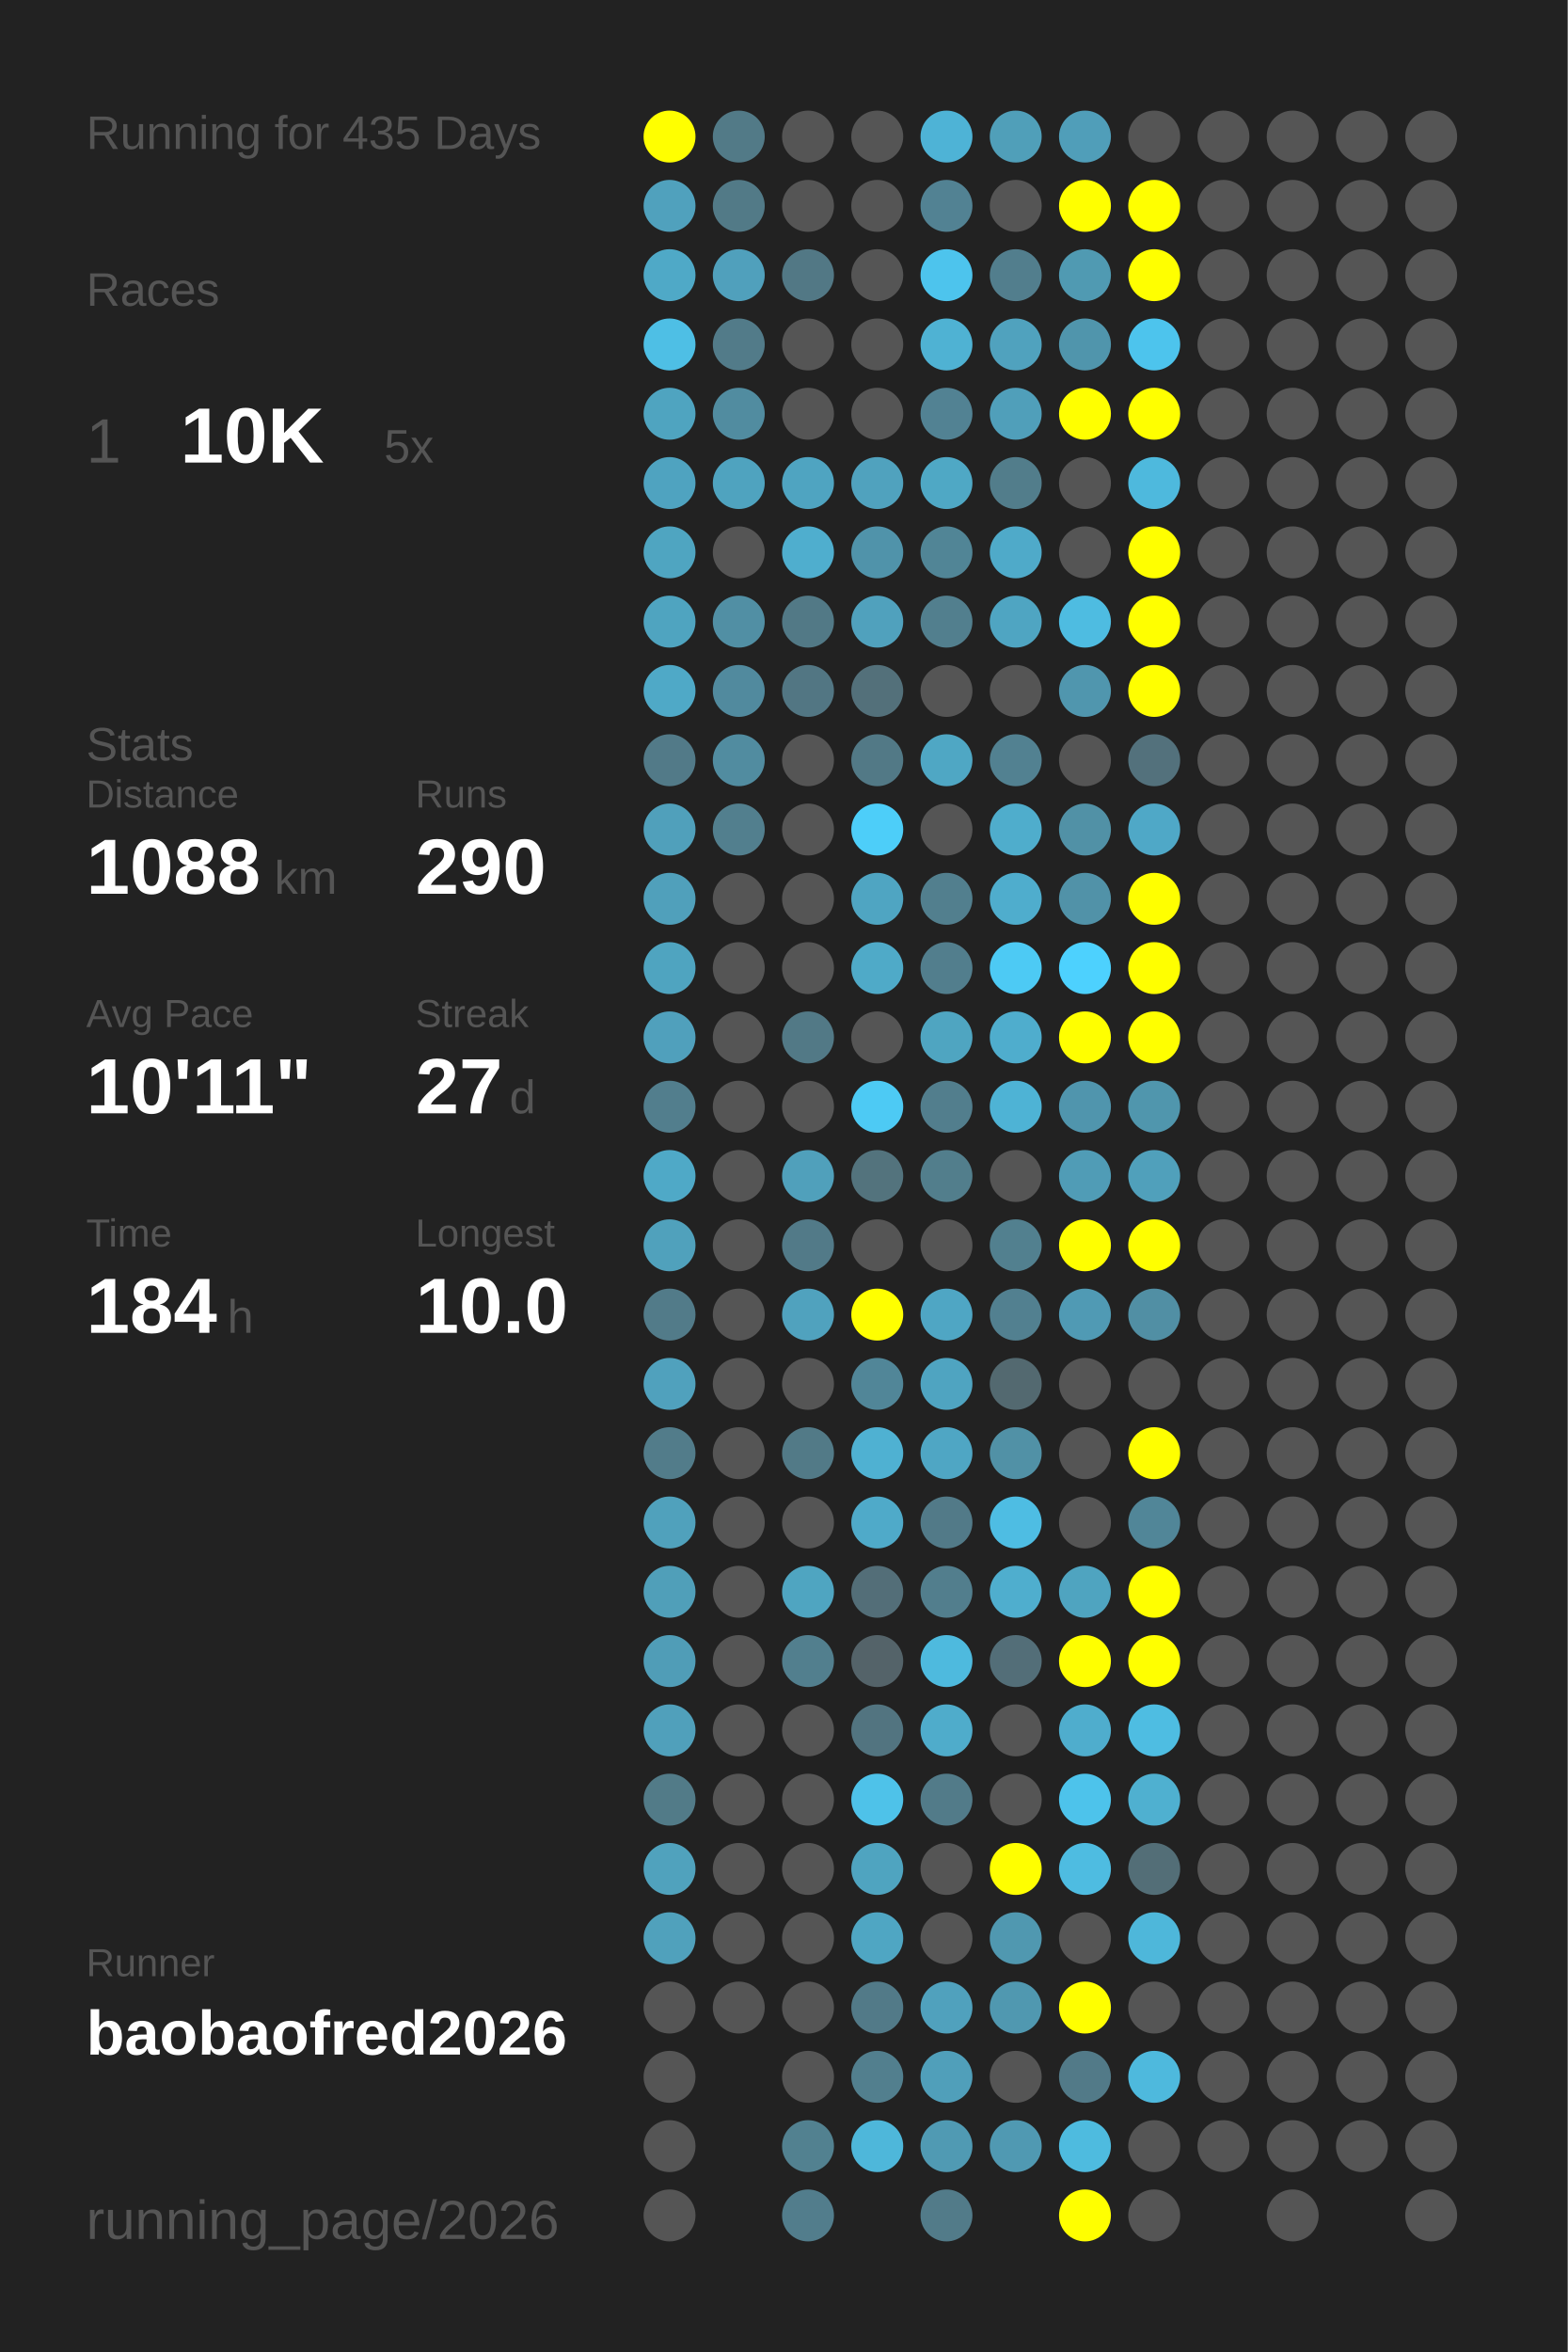
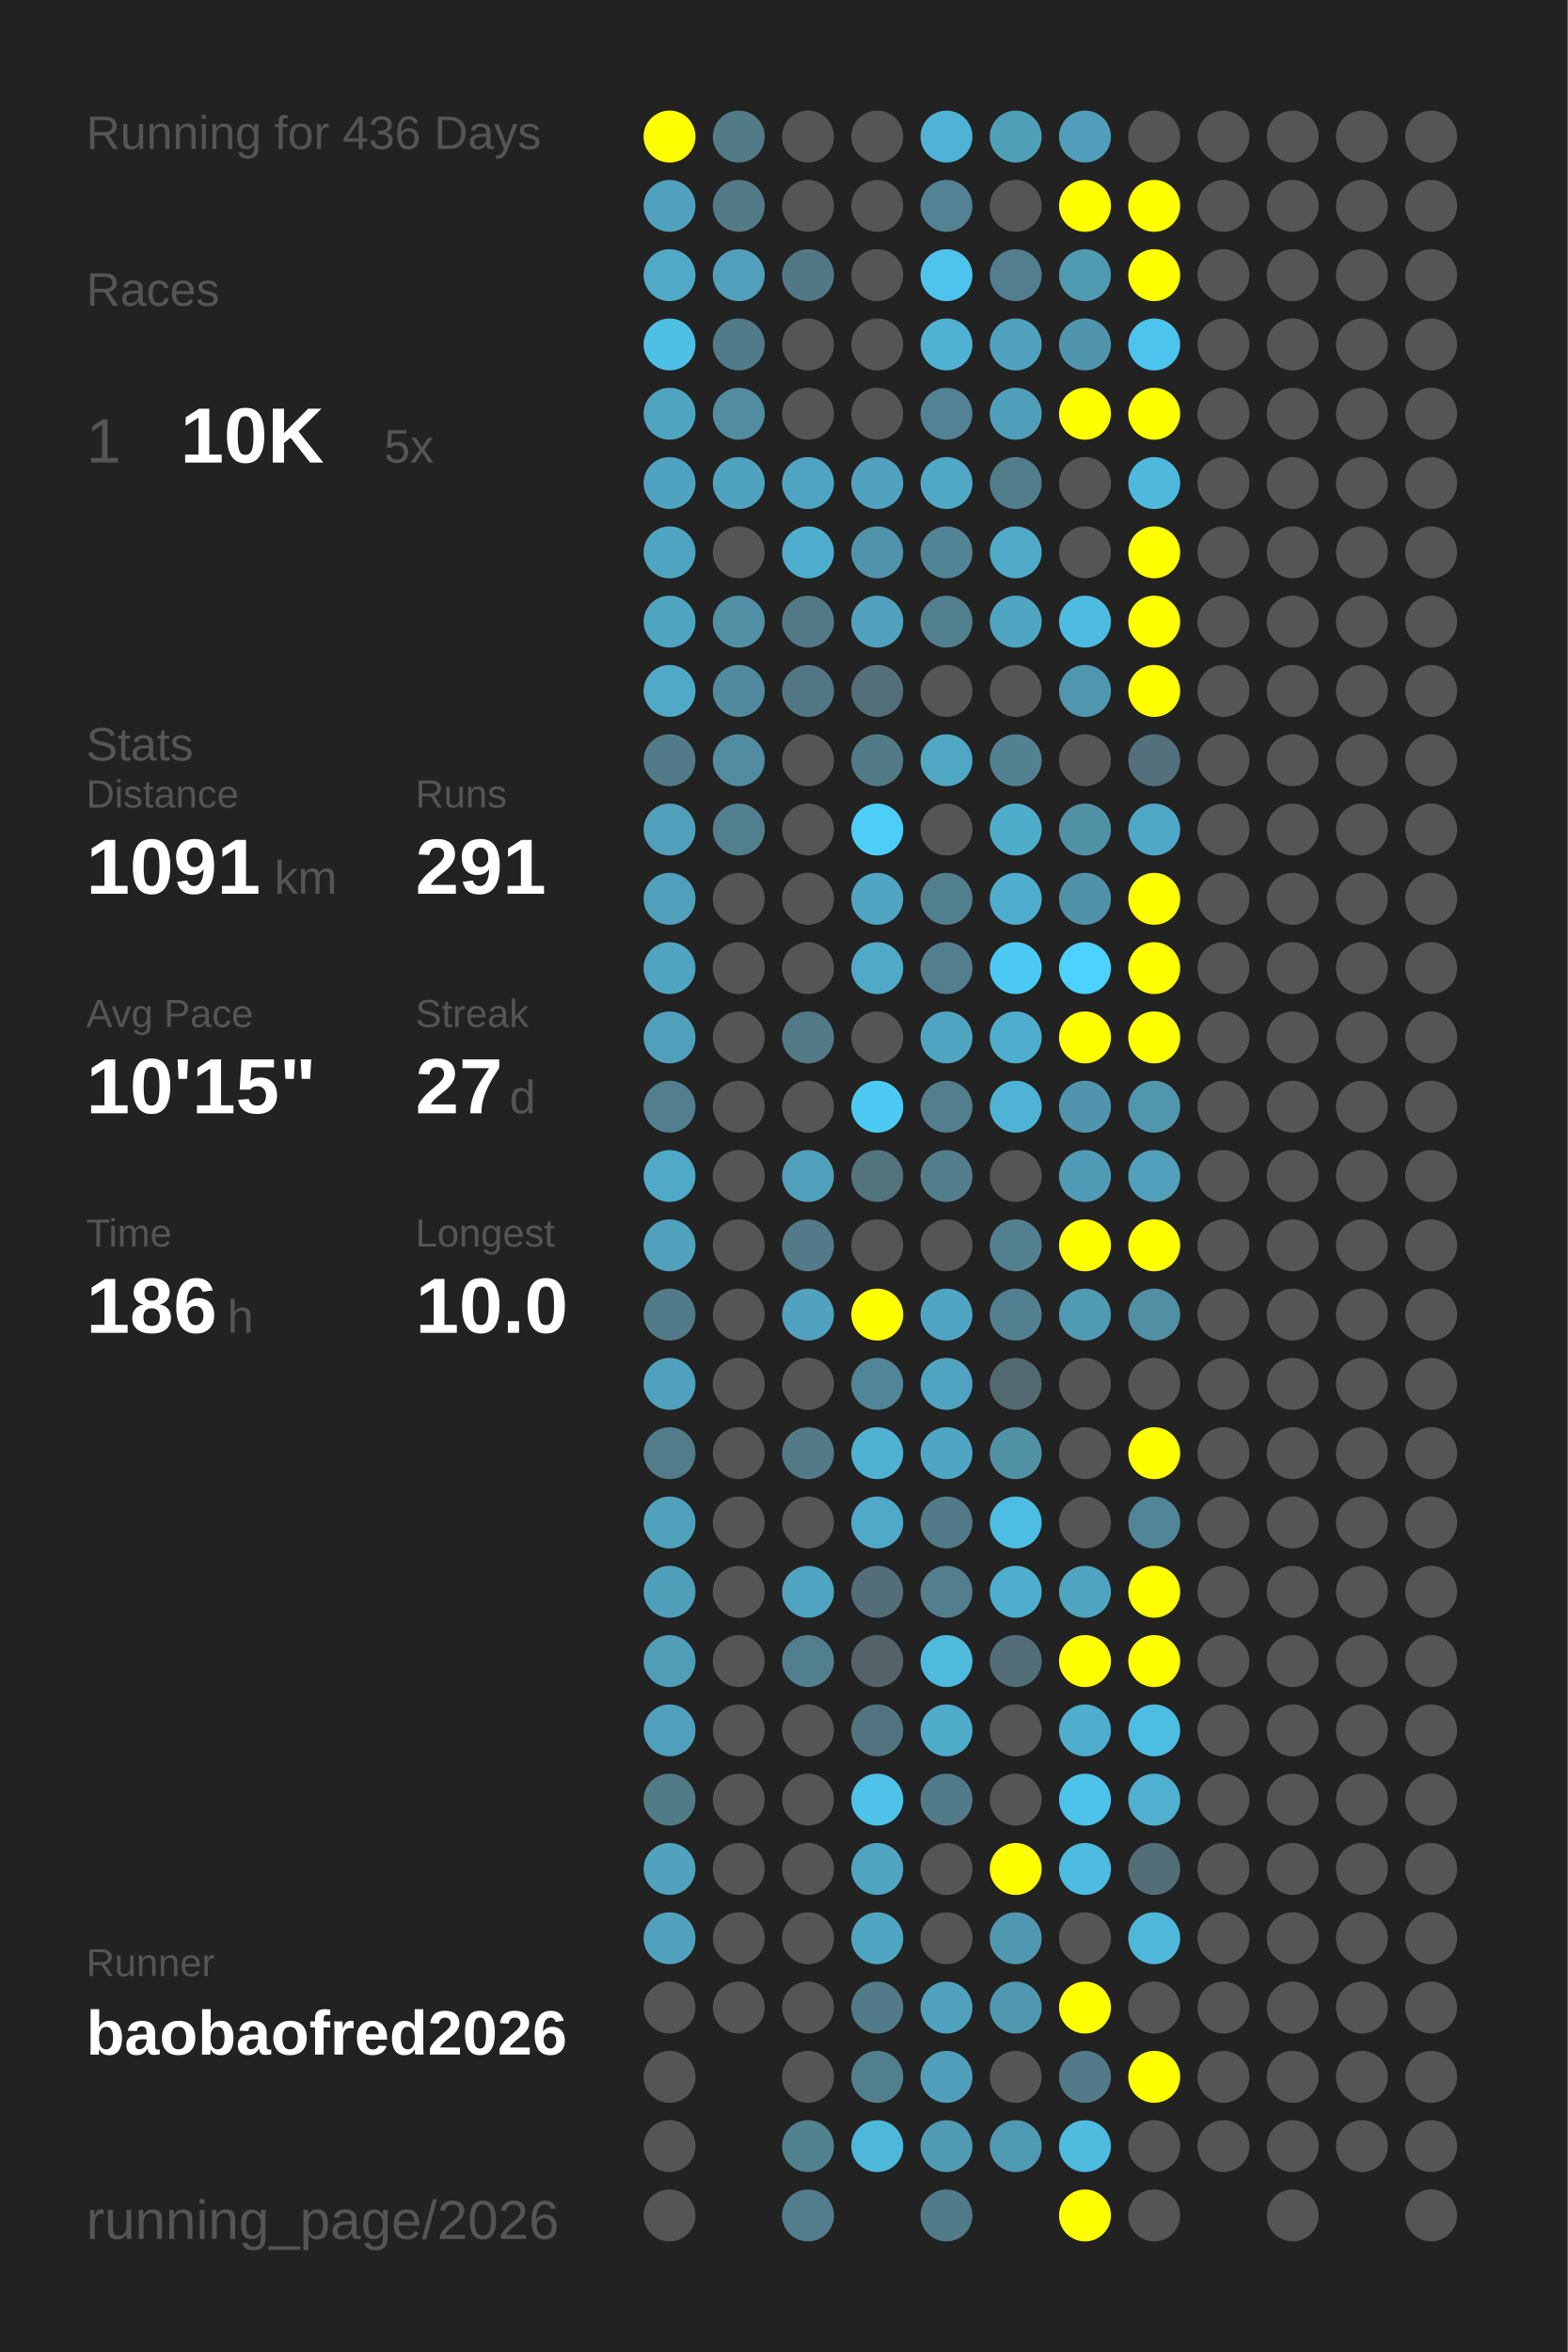
<svg xmlns="http://www.w3.org/2000/svg" baseProfile="full" height="300mm" version="1.1" viewBox="0,0,200,300" width="200mm">
  <defs />
  <rect fill="#222222" height="300" width="200" x="0" y="0" />
-   <text fill="#555555" style="font-size:6px; font-family:Arial;" x="11" y="19">Running for 435 Days</text>
+   <text fill="#555555" style="font-size:6px; font-family:Arial;" x="11" y="19">Running for 436 Days</text>
  <text fill="#555555" style="font-size:6px; font-family:Arial;" x="11" y="39">Races</text>
  <text fill="#555555" style="font-size:8px; font-family:Arial;" x="11" y="59">1</text>
  <text fill="#FFFFFF" style="font-size:10px; font-family:Arial; font-weight:bold;" x="23" y="59">10K</text>
  <text fill="#555555" style="font-size:6px; font-family:Arial;" x="49" y="59">5x</text>
  <text fill="#555555" style="font-size:6px; font-family:Arial;" x="11" y="97">Stats</text>
  <text fill="#555555" style="font-size:5px; font-family:Arial;" x="11" y="103">Distance</text>
-   <text fill="#FFFFFF" style="font-size:10px; font-family:Arial; font-weight:bold;" x="11" y="114">1088</text>
+   <text fill="#FFFFFF" style="font-size:10px; font-family:Arial; font-weight:bold;" x="11" y="114">1091</text>
  <text fill="#555555" style="font-size:6px; font-family:Arial;" x="35" y="114">km</text>
  <text fill="#555555" style="font-size:5px; font-family:Arial;" x="53" y="103">Runs</text>
-   <text fill="#FFFFFF" style="font-size:10px; font-family:Arial; font-weight:bold;" x="53" y="114">290</text>
+   <text fill="#FFFFFF" style="font-size:10px; font-family:Arial; font-weight:bold;" x="53" y="114">291</text>
  <text fill="#555555" style="font-size:5px; font-family:Arial;" x="11" y="131">Avg Pace</text>
-   <text fill="#FFFFFF" style="font-size:10px; font-family:Arial; font-weight:bold;" x="11" y="142">10'11"</text>
+   <text fill="#FFFFFF" style="font-size:10px; font-family:Arial; font-weight:bold;" x="11" y="142">10'15"</text>
  <text fill="#555555" style="font-size:5px; font-family:Arial;" x="53" y="131">Streak</text>
  <text fill="#FFFFFF" style="font-size:10px; font-family:Arial; font-weight:bold;" x="53" y="142">27</text>
  <text fill="#555555" style="font-size:6px; font-family:Arial;" x="65" y="142">d</text>
  <text fill="#555555" style="font-size:5px; font-family:Arial;" x="11" y="159">Time</text>
-   <text fill="#FFFFFF" style="font-size:10px; font-family:Arial; font-weight:bold;" x="11" y="170">184</text>
+   <text fill="#FFFFFF" style="font-size:10px; font-family:Arial; font-weight:bold;" x="11" y="170">186</text>
  <text fill="#555555" style="font-size:6px; font-family:Arial;" x="29" y="170">h</text>
  <text fill="#555555" style="font-size:5px; font-family:Arial;" x="53" y="159">Longest</text>
  <text fill="#FFFFFF" style="font-size:10px; font-family:Arial; font-weight:bold;" x="53" y="170">10.0</text>
  <text fill="#555555" style="font-size:5px; font-family:Arial;" x="11" y="252.065">Runner</text>
  <text fill="#FFFFFF" style="font-size:8px; font-family:Arial; font-weight:bold;" x="11" y="262.065">baobaofred2026</text>
  <text fill="#555555" style="font-size:7px; font-family:Arial;" x="11" y="285.581">running_page/2026</text>
  <circle cx="85.417" cy="17.419" fill="#FFFF00" r="3.312" />
  <circle cx="85.417" cy="26.258" fill="#50a1bd" r="3.312" />
  <circle cx="85.417" cy="35.097" fill="#4fa9c7" r="3.312" />
  <circle cx="85.417" cy="43.935" fill="#4ebfe5" r="3.312" />
  <circle cx="85.417" cy="52.774" fill="#4fa4c0" r="3.312" />
  <circle cx="85.417" cy="61.613" fill="#4fa3c0" r="3.312" />
  <circle cx="85.417" cy="70.452" fill="#4fa5c1" r="3.312" />
  <circle cx="85.417" cy="79.29" fill="#4fa4c0" r="3.312" />
  <circle cx="85.417" cy="88.129" fill="#4fa9c7" r="3.312" />
  <circle cx="85.417" cy="96.968" fill="#527a88" r="3.312" />
  <circle cx="85.417" cy="105.806" fill="#50a0bb" r="3.312" />
  <circle cx="85.417" cy="114.645" fill="#50a0bb" r="3.312" />
  <circle cx="85.417" cy="123.484" fill="#4fa4c0" r="3.312" />
  <circle cx="85.417" cy="132.323" fill="#50a0bc" r="3.312" />
  <circle cx="85.417" cy="141.161" fill="#527e8d" r="3.312" />
  <circle cx="85.417" cy="150" fill="#4fa9c7" r="3.312" />
  <circle cx="85.417" cy="158.839" fill="#50a1bc" r="3.312" />
  <circle cx="85.417" cy="167.677" fill="#527b89" r="3.312" />
  <circle cx="85.417" cy="176.516" fill="#50a1bd" r="3.312" />
  <circle cx="85.417" cy="185.355" fill="#527c8a" r="3.312" />
  <circle cx="85.417" cy="194.194" fill="#50a1bc" r="3.312" />
  <circle cx="85.417" cy="203.032" fill="#509fb9" r="3.312" />
  <circle cx="85.417" cy="211.871" fill="#509db7" r="3.312" />
  <circle cx="85.417" cy="220.71" fill="#50a0bb" r="3.312" />
  <circle cx="85.417" cy="229.548" fill="#527b88" r="3.312" />
  <circle cx="85.417" cy="238.387" fill="#50a2bd" r="3.312" />
  <circle cx="85.417" cy="247.226" fill="#50a1bc" r="3.312" />
  <circle cx="85.417" cy="256.065" fill="#555555" r="3.312" />
  <circle cx="85.417" cy="264.903" fill="#555555" r="3.312" />
  <circle cx="85.417" cy="273.742" fill="#555555" r="3.312" />
  <circle cx="85.417" cy="282.581" fill="#555555" r="3.312" />
  <circle cx="94.25" cy="17.419" fill="#527a87" r="3.312" />
  <circle cx="94.25" cy="26.258" fill="#527a87" r="3.312" />
  <circle cx="94.25" cy="35.097" fill="#50a0bc" r="3.312" />
  <circle cx="94.25" cy="43.935" fill="#527b89" r="3.312" />
  <circle cx="94.25" cy="52.774" fill="#518ca0" r="3.312" />
  <circle cx="94.25" cy="61.613" fill="#4fa3bf" r="3.312" />
  <circle cx="94.25" cy="70.452" fill="#555555" r="3.312" />
  <circle cx="94.25" cy="79.29" fill="#518fa4" r="3.312" />
  <circle cx="94.25" cy="88.129" fill="#518a9e" r="3.312" />
  <circle cx="94.25" cy="96.968" fill="#518ca0" r="3.312" />
  <circle cx="94.25" cy="105.806" fill="#527f8e" r="3.312" />
  <circle cx="94.25" cy="114.645" fill="#555555" r="3.312" />
  <circle cx="94.25" cy="123.484" fill="#555555" r="3.312" />
  <circle cx="94.25" cy="132.323" fill="#555555" r="3.312" />
  <circle cx="94.25" cy="141.161" fill="#555555" r="3.312" />
  <circle cx="94.25" cy="150" fill="#555555" r="3.312" />
  <circle cx="94.25" cy="158.839" fill="#555555" r="3.312" />
  <circle cx="94.25" cy="167.677" fill="#555555" r="3.312" />
  <circle cx="94.25" cy="176.516" fill="#555555" r="3.312" />
  <circle cx="94.25" cy="185.355" fill="#555555" r="3.312" />
  <circle cx="94.25" cy="194.194" fill="#555555" r="3.312" />
  <circle cx="94.25" cy="203.032" fill="#555555" r="3.312" />
  <circle cx="94.25" cy="211.871" fill="#555555" r="3.312" />
  <circle cx="94.25" cy="220.71" fill="#555555" r="3.312" />
  <circle cx="94.25" cy="229.548" fill="#555555" r="3.312" />
  <circle cx="94.25" cy="238.387" fill="#555555" r="3.312" />
  <circle cx="94.25" cy="247.226" fill="#555555" r="3.312" />
  <circle cx="94.25" cy="256.065" fill="#555555" r="3.312" />
  <circle cx="103.083" cy="17.419" fill="#555555" r="3.312" />
  <circle cx="103.083" cy="26.258" fill="#555555" r="3.312" />
  <circle cx="103.083" cy="35.097" fill="#527885" r="3.312" />
  <circle cx="103.083" cy="43.935" fill="#555555" r="3.312" />
  <circle cx="103.083" cy="52.774" fill="#555555" r="3.312" />
  <circle cx="103.083" cy="61.613" fill="#4fa4c1" r="3.312" />
  <circle cx="103.083" cy="70.452" fill="#4faece" r="3.312" />
  <circle cx="103.083" cy="79.29" fill="#527986" r="3.312" />
  <circle cx="103.083" cy="88.129" fill="#527683" r="3.312" />
  <circle cx="103.083" cy="96.968" fill="#555555" r="3.312" />
  <circle cx="103.083" cy="105.806" fill="#555555" r="3.312" />
  <circle cx="103.083" cy="114.645" fill="#555555" r="3.312" />
  <circle cx="103.083" cy="123.484" fill="#555555" r="3.312" />
  <circle cx="103.083" cy="132.323" fill="#527986" r="3.312" />
  <circle cx="103.083" cy="141.161" fill="#555555" r="3.312" />
  <circle cx="103.083" cy="150" fill="#50a0bb" r="3.312" />
  <circle cx="103.083" cy="158.839" fill="#527a88" r="3.312" />
  <circle cx="103.083" cy="167.677" fill="#50a2be" r="3.312" />
  <circle cx="103.083" cy="176.516" fill="#555555" r="3.312" />
  <circle cx="103.083" cy="185.355" fill="#527a87" r="3.312" />
  <circle cx="103.083" cy="194.194" fill="#555555" r="3.312" />
  <circle cx="103.083" cy="203.032" fill="#4fa5c1" r="3.312" />
  <circle cx="103.083" cy="211.871" fill="#527f8e" r="3.312" />
  <circle cx="103.083" cy="220.71" fill="#555555" r="3.312" />
  <circle cx="103.083" cy="229.548" fill="#555555" r="3.312" />
  <circle cx="103.083" cy="238.387" fill="#555555" r="3.312" />
  <circle cx="103.083" cy="247.226" fill="#555555" r="3.312" />
  <circle cx="103.083" cy="256.065" fill="#555555" r="3.312" />
  <circle cx="103.083" cy="264.903" fill="#555555" r="3.312" />
  <circle cx="103.083" cy="273.742" fill="#528190" r="3.312" />
  <circle cx="103.083" cy="282.581" fill="#527d8c" r="3.312" />
  <circle cx="111.917" cy="17.419" fill="#555555" r="3.312" />
  <circle cx="111.917" cy="26.258" fill="#555555" r="3.312" />
  <circle cx="111.917" cy="35.097" fill="#555555" r="3.312" />
  <circle cx="111.917" cy="43.935" fill="#555555" r="3.312" />
  <circle cx="111.917" cy="52.774" fill="#555555" r="3.312" />
  <circle cx="111.917" cy="61.613" fill="#50a2be" r="3.312" />
  <circle cx="111.917" cy="70.452" fill="#5093aa" r="3.312" />
  <circle cx="111.917" cy="79.29" fill="#50a1bd" r="3.312" />
  <circle cx="111.917" cy="88.129" fill="#53707a" r="3.312" />
  <circle cx="111.917" cy="96.968" fill="#527986" r="3.312" />
  <circle cx="111.917" cy="105.806" fill="#4dcef9" r="3.312" />
  <circle cx="111.917" cy="114.645" fill="#4fa5c2" r="3.312" />
  <circle cx="111.917" cy="123.484" fill="#4faac8" r="3.312" />
  <circle cx="111.917" cy="132.323" fill="#555555" r="3.312" />
  <circle cx="111.917" cy="141.161" fill="#4dcaf4" r="3.312" />
  <circle cx="111.917" cy="150" fill="#53737d" r="3.312" />
  <circle cx="111.917" cy="158.839" fill="#555555" r="3.312" />
  <circle cx="111.917" cy="167.677" fill="#FFFF00" r="3.312" />
  <circle cx="111.917" cy="176.516" fill="#518698" r="3.312" />
  <circle cx="111.917" cy="185.355" fill="#4fb1d2" r="3.312" />
  <circle cx="111.917" cy="194.194" fill="#4faac9" r="3.312" />
  <circle cx="111.917" cy="203.032" fill="#536e78" r="3.312" />
  <circle cx="111.917" cy="211.871" fill="#546369" r="3.312" />
  <circle cx="111.917" cy="220.71" fill="#527480" r="3.312" />
  <circle cx="111.917" cy="229.548" fill="#4ec2e9" r="3.312" />
  <circle cx="111.917" cy="238.387" fill="#4fa4c0" r="3.312" />
  <circle cx="111.917" cy="247.226" fill="#4fa6c3" r="3.312" />
  <circle cx="111.917" cy="256.065" fill="#527a88" r="3.312" />
  <circle cx="111.917" cy="264.903" fill="#527f8e" r="3.312" />
  <circle cx="111.917" cy="273.742" fill="#4eb7da" r="3.312" />
  <circle cx="120.75" cy="17.419" fill="#4eb3d6" r="3.312" />
  <circle cx="120.75" cy="26.258" fill="#528293" r="3.312" />
  <circle cx="120.75" cy="35.097" fill="#4dc4ed" r="3.312" />
  <circle cx="120.75" cy="43.935" fill="#4fb2d3" r="3.312" />
  <circle cx="120.75" cy="52.774" fill="#528293" r="3.312" />
  <circle cx="120.75" cy="61.613" fill="#4fa8c5" r="3.312" />
  <circle cx="120.75" cy="70.452" fill="#518596" r="3.312" />
  <circle cx="120.75" cy="79.29" fill="#527f8e" r="3.312" />
  <circle cx="120.75" cy="88.129" fill="#555555" r="3.312" />
  <circle cx="120.75" cy="96.968" fill="#4fa7c4" r="3.312" />
  <circle cx="120.75" cy="105.806" fill="#555555" r="3.312" />
  <circle cx="120.75" cy="114.645" fill="#527f8e" r="3.312" />
  <circle cx="120.75" cy="123.484" fill="#527e8d" r="3.312" />
  <circle cx="120.75" cy="132.323" fill="#4fa5c1" r="3.312" />
  <circle cx="120.75" cy="141.161" fill="#527e8d" r="3.312" />
  <circle cx="120.75" cy="150" fill="#527e8c" r="3.312" />
  <circle cx="120.75" cy="158.839" fill="#555555" r="3.312" />
  <circle cx="120.75" cy="167.677" fill="#4fa6c4" r="3.312" />
  <circle cx="120.75" cy="176.516" fill="#4fa4c1" r="3.312" />
  <circle cx="120.75" cy="185.355" fill="#4fa6c4" r="3.312" />
  <circle cx="120.75" cy="194.194" fill="#527a88" r="3.312" />
  <circle cx="120.75" cy="203.032" fill="#527e8d" r="3.312" />
  <circle cx="120.75" cy="211.871" fill="#4ebade" r="3.312" />
  <circle cx="120.75" cy="220.71" fill="#4faccb" r="3.312" />
  <circle cx="120.75" cy="229.548" fill="#527b89" r="3.312" />
  <circle cx="120.75" cy="238.387" fill="#555555" r="3.312" />
  <circle cx="120.75" cy="247.226" fill="#555555" r="3.312" />
  <circle cx="120.75" cy="256.065" fill="#50a1bd" r="3.312" />
  <circle cx="120.75" cy="264.903" fill="#509fba" r="3.312" />
  <circle cx="120.75" cy="273.742" fill="#509ab3" r="3.312" />
  <circle cx="120.75" cy="282.581" fill="#527b89" r="3.312" />
  <circle cx="129.583" cy="17.419" fill="#509fb9" r="3.312" />
  <circle cx="129.583" cy="26.258" fill="#555555" r="3.312" />
  <circle cx="129.583" cy="35.097" fill="#527e8d" r="3.312" />
  <circle cx="129.583" cy="43.935" fill="#50a2be" r="3.312" />
  <circle cx="129.583" cy="52.774" fill="#509fba" r="3.312" />
  <circle cx="129.583" cy="61.613" fill="#527d8b" r="3.312" />
  <circle cx="129.583" cy="70.452" fill="#4faac9" r="3.312" />
  <circle cx="129.583" cy="79.29" fill="#4fa5c2" r="3.312" />
  <circle cx="129.583" cy="88.129" fill="#555555" r="3.312" />
  <circle cx="129.583" cy="96.968" fill="#528191" r="3.312" />
  <circle cx="129.583" cy="105.806" fill="#4fadcc" r="3.312" />
  <circle cx="129.583" cy="114.645" fill="#4fadcd" r="3.312" />
  <circle cx="129.583" cy="123.484" fill="#4dcaf4" r="3.312" />
  <circle cx="129.583" cy="132.323" fill="#4fadcd" r="3.312" />
  <circle cx="129.583" cy="141.161" fill="#4eb3d5" r="3.312" />
  <circle cx="129.583" cy="150" fill="#555555" r="3.312" />
  <circle cx="129.583" cy="158.839" fill="#52808f" r="3.312" />
  <circle cx="129.583" cy="167.677" fill="#528090" r="3.312" />
  <circle cx="129.583" cy="176.516" fill="#536970" r="3.312" />
  <circle cx="129.583" cy="185.355" fill="#5191a6" r="3.312" />
  <circle cx="129.583" cy="194.194" fill="#4ebde3" r="3.312" />
  <circle cx="129.583" cy="203.032" fill="#4faece" r="3.312" />
  <circle cx="129.583" cy="211.871" fill="#536e78" r="3.312" />
  <circle cx="129.583" cy="220.71" fill="#555555" r="3.312" />
  <circle cx="129.583" cy="229.548" fill="#555555" r="3.312" />
  <circle cx="129.583" cy="238.387" fill="#FFFF00" r="3.312" />
  <circle cx="129.583" cy="247.226" fill="#5098b0" r="3.312" />
  <circle cx="129.583" cy="256.065" fill="#5098b0" r="3.312" />
  <circle cx="129.583" cy="264.903" fill="#555555" r="3.312" />
  <circle cx="129.583" cy="273.742" fill="#5099b2" r="3.312" />
  <circle cx="138.417" cy="17.419" fill="#509eb9" r="3.312" />
  <circle cx="138.417" cy="26.258" fill="#FFFF00" r="3.312" />
  <circle cx="138.417" cy="35.097" fill="#509ab2" r="3.312" />
  <circle cx="138.417" cy="43.935" fill="#5095ac" r="3.312" />
  <circle cx="138.417" cy="52.774" fill="#FFFF00" r="3.312" />
  <circle cx="138.417" cy="61.613" fill="#555555" r="3.312" />
  <circle cx="138.417" cy="70.452" fill="#555555" r="3.312" />
  <circle cx="138.417" cy="79.29" fill="#4ebce1" r="3.312" />
  <circle cx="138.417" cy="88.129" fill="#5096ae" r="3.312" />
  <circle cx="138.417" cy="96.968" fill="#555555" r="3.312" />
  <circle cx="138.417" cy="105.806" fill="#5191a6" r="3.312" />
  <circle cx="138.417" cy="114.645" fill="#5192a8" r="3.312" />
  <circle cx="138.417" cy="123.484" fill="#4dd1fe" r="3.312" />
  <circle cx="138.417" cy="132.323" fill="#FFFF00" r="3.312" />
  <circle cx="138.417" cy="141.161" fill="#5095ad" r="3.312" />
  <circle cx="138.417" cy="150" fill="#509cb6" r="3.312" />
  <circle cx="138.417" cy="158.839" fill="#FFFF00" r="3.312" />
  <circle cx="138.417" cy="167.677" fill="#509ab4" r="3.312" />
  <circle cx="138.417" cy="176.516" fill="#555555" r="3.312" />
  <circle cx="138.417" cy="185.355" fill="#555555" r="3.312" />
  <circle cx="138.417" cy="194.194" fill="#555555" r="3.312" />
  <circle cx="138.417" cy="203.032" fill="#4fa4c0" r="3.312" />
  <circle cx="138.417" cy="211.871" fill="#FFFF00" r="3.312" />
  <circle cx="138.417" cy="220.71" fill="#4fadcd" r="3.312" />
  <circle cx="138.417" cy="229.548" fill="#4dc3eb" r="3.312" />
  <circle cx="138.417" cy="238.387" fill="#4ebce1" r="3.312" />
  <circle cx="138.417" cy="247.226" fill="#555555" r="3.312" />
  <circle cx="138.417" cy="256.065" fill="#FFFF00" r="3.312" />
  <circle cx="138.417" cy="264.903" fill="#527a88" r="3.312" />
  <circle cx="138.417" cy="273.742" fill="#4ebbdf" r="3.312" />
  <circle cx="138.417" cy="282.581" fill="#FFFF00" r="3.312" />
  <circle cx="147.25" cy="17.419" fill="#555555" r="3.312" />
  <circle cx="147.25" cy="26.258" fill="#FFFF00" r="3.312" />
  <circle cx="147.25" cy="35.097" fill="#FFFF00" r="3.312" />
  <circle cx="147.25" cy="43.935" fill="#4dc4ed" r="3.312" />
  <circle cx="147.25" cy="52.774" fill="#FFFF00" r="3.312" />
  <circle cx="147.25" cy="61.613" fill="#4eb9dd" r="3.312" />
  <circle cx="147.25" cy="70.452" fill="#FFFF00" r="3.312" />
  <circle cx="147.25" cy="79.29" fill="#FFFF00" r="3.312" />
  <circle cx="147.25" cy="88.129" fill="#FFFF00" r="3.312" />
  <circle cx="147.25" cy="96.968" fill="#53717c" r="3.312" />
  <circle cx="147.25" cy="105.806" fill="#4fa8c7" r="3.312" />
  <circle cx="147.25" cy="114.645" fill="#FFFF00" r="3.312" />
  <circle cx="147.25" cy="123.484" fill="#FFFF00" r="3.312" />
  <circle cx="147.25" cy="132.323" fill="#FFFF00" r="3.312" />
  <circle cx="147.25" cy="141.161" fill="#5096ad" r="3.312" />
  <circle cx="147.25" cy="150" fill="#50a0bb" r="3.312" />
  <circle cx="147.25" cy="158.839" fill="#FFFF00" r="3.312" />
  <circle cx="147.25" cy="167.677" fill="#518fa4" r="3.312" />
  <circle cx="147.25" cy="176.516" fill="#555555" r="3.312" />
  <circle cx="147.25" cy="185.355" fill="#FFFF00" r="3.312" />
  <circle cx="147.25" cy="194.194" fill="#518698" r="3.312" />
  <circle cx="147.25" cy="203.032" fill="#FFFF00" r="3.312" />
  <circle cx="147.25" cy="211.871" fill="#FFFF00" r="3.312" />
  <circle cx="147.25" cy="220.71" fill="#4ebde2" r="3.312" />
  <circle cx="147.25" cy="229.548" fill="#4fb0d0" r="3.312" />
  <circle cx="147.25" cy="238.387" fill="#536e77" r="3.312" />
  <circle cx="147.25" cy="247.226" fill="#4eb7da" r="3.312" />
  <circle cx="147.25" cy="256.065" fill="#555555" r="3.312" />
-   <circle cx="147.25" cy="264.903" fill="#4eb9dd" r="3.312" />
+   <circle cx="147.25" cy="264.903" fill="#FFFF00" r="3.312" />
  <circle cx="147.25" cy="273.742" fill="#555555" r="3.312" />
  <circle cx="147.25" cy="282.581" fill="#555555" r="3.312" />
  <circle cx="156.083" cy="17.419" fill="#555555" r="3.312" />
  <circle cx="156.083" cy="26.258" fill="#555555" r="3.312" />
  <circle cx="156.083" cy="35.097" fill="#555555" r="3.312" />
  <circle cx="156.083" cy="43.935" fill="#555555" r="3.312" />
  <circle cx="156.083" cy="52.774" fill="#555555" r="3.312" />
  <circle cx="156.083" cy="61.613" fill="#555555" r="3.312" />
  <circle cx="156.083" cy="70.452" fill="#555555" r="3.312" />
  <circle cx="156.083" cy="79.29" fill="#555555" r="3.312" />
  <circle cx="156.083" cy="88.129" fill="#555555" r="3.312" />
  <circle cx="156.083" cy="96.968" fill="#555555" r="3.312" />
  <circle cx="156.083" cy="105.806" fill="#555555" r="3.312" />
  <circle cx="156.083" cy="114.645" fill="#555555" r="3.312" />
  <circle cx="156.083" cy="123.484" fill="#555555" r="3.312" />
  <circle cx="156.083" cy="132.323" fill="#555555" r="3.312" />
  <circle cx="156.083" cy="141.161" fill="#555555" r="3.312" />
  <circle cx="156.083" cy="150" fill="#555555" r="3.312" />
  <circle cx="156.083" cy="158.839" fill="#555555" r="3.312" />
  <circle cx="156.083" cy="167.677" fill="#555555" r="3.312" />
  <circle cx="156.083" cy="176.516" fill="#555555" r="3.312" />
  <circle cx="156.083" cy="185.355" fill="#555555" r="3.312" />
  <circle cx="156.083" cy="194.194" fill="#555555" r="3.312" />
  <circle cx="156.083" cy="203.032" fill="#555555" r="3.312" />
  <circle cx="156.083" cy="211.871" fill="#555555" r="3.312" />
  <circle cx="156.083" cy="220.71" fill="#555555" r="3.312" />
  <circle cx="156.083" cy="229.548" fill="#555555" r="3.312" />
  <circle cx="156.083" cy="238.387" fill="#555555" r="3.312" />
  <circle cx="156.083" cy="247.226" fill="#555555" r="3.312" />
  <circle cx="156.083" cy="256.065" fill="#555555" r="3.312" />
  <circle cx="156.083" cy="264.903" fill="#555555" r="3.312" />
  <circle cx="156.083" cy="273.742" fill="#555555" r="3.312" />
  <circle cx="164.917" cy="17.419" fill="#555555" r="3.312" />
  <circle cx="164.917" cy="26.258" fill="#555555" r="3.312" />
  <circle cx="164.917" cy="35.097" fill="#555555" r="3.312" />
  <circle cx="164.917" cy="43.935" fill="#555555" r="3.312" />
  <circle cx="164.917" cy="52.774" fill="#555555" r="3.312" />
  <circle cx="164.917" cy="61.613" fill="#555555" r="3.312" />
  <circle cx="164.917" cy="70.452" fill="#555555" r="3.312" />
  <circle cx="164.917" cy="79.29" fill="#555555" r="3.312" />
  <circle cx="164.917" cy="88.129" fill="#555555" r="3.312" />
  <circle cx="164.917" cy="96.968" fill="#555555" r="3.312" />
  <circle cx="164.917" cy="105.806" fill="#555555" r="3.312" />
  <circle cx="164.917" cy="114.645" fill="#555555" r="3.312" />
  <circle cx="164.917" cy="123.484" fill="#555555" r="3.312" />
  <circle cx="164.917" cy="132.323" fill="#555555" r="3.312" />
  <circle cx="164.917" cy="141.161" fill="#555555" r="3.312" />
  <circle cx="164.917" cy="150" fill="#555555" r="3.312" />
  <circle cx="164.917" cy="158.839" fill="#555555" r="3.312" />
  <circle cx="164.917" cy="167.677" fill="#555555" r="3.312" />
  <circle cx="164.917" cy="176.516" fill="#555555" r="3.312" />
  <circle cx="164.917" cy="185.355" fill="#555555" r="3.312" />
  <circle cx="164.917" cy="194.194" fill="#555555" r="3.312" />
  <circle cx="164.917" cy="203.032" fill="#555555" r="3.312" />
  <circle cx="164.917" cy="211.871" fill="#555555" r="3.312" />
  <circle cx="164.917" cy="220.71" fill="#555555" r="3.312" />
  <circle cx="164.917" cy="229.548" fill="#555555" r="3.312" />
  <circle cx="164.917" cy="238.387" fill="#555555" r="3.312" />
  <circle cx="164.917" cy="247.226" fill="#555555" r="3.312" />
  <circle cx="164.917" cy="256.065" fill="#555555" r="3.312" />
  <circle cx="164.917" cy="264.903" fill="#555555" r="3.312" />
  <circle cx="164.917" cy="273.742" fill="#555555" r="3.312" />
  <circle cx="164.917" cy="282.581" fill="#555555" r="3.312" />
  <circle cx="173.75" cy="17.419" fill="#555555" r="3.312" />
  <circle cx="173.75" cy="26.258" fill="#555555" r="3.312" />
  <circle cx="173.75" cy="35.097" fill="#555555" r="3.312" />
  <circle cx="173.75" cy="43.935" fill="#555555" r="3.312" />
  <circle cx="173.75" cy="52.774" fill="#555555" r="3.312" />
  <circle cx="173.75" cy="61.613" fill="#555555" r="3.312" />
  <circle cx="173.75" cy="70.452" fill="#555555" r="3.312" />
  <circle cx="173.75" cy="79.29" fill="#555555" r="3.312" />
  <circle cx="173.75" cy="88.129" fill="#555555" r="3.312" />
  <circle cx="173.75" cy="96.968" fill="#555555" r="3.312" />
  <circle cx="173.75" cy="105.806" fill="#555555" r="3.312" />
  <circle cx="173.75" cy="114.645" fill="#555555" r="3.312" />
  <circle cx="173.75" cy="123.484" fill="#555555" r="3.312" />
  <circle cx="173.75" cy="132.323" fill="#555555" r="3.312" />
  <circle cx="173.75" cy="141.161" fill="#555555" r="3.312" />
  <circle cx="173.75" cy="150" fill="#555555" r="3.312" />
  <circle cx="173.75" cy="158.839" fill="#555555" r="3.312" />
  <circle cx="173.75" cy="167.677" fill="#555555" r="3.312" />
  <circle cx="173.75" cy="176.516" fill="#555555" r="3.312" />
  <circle cx="173.75" cy="185.355" fill="#555555" r="3.312" />
  <circle cx="173.75" cy="194.194" fill="#555555" r="3.312" />
  <circle cx="173.75" cy="203.032" fill="#555555" r="3.312" />
  <circle cx="173.75" cy="211.871" fill="#555555" r="3.312" />
  <circle cx="173.75" cy="220.71" fill="#555555" r="3.312" />
  <circle cx="173.75" cy="229.548" fill="#555555" r="3.312" />
  <circle cx="173.75" cy="238.387" fill="#555555" r="3.312" />
  <circle cx="173.75" cy="247.226" fill="#555555" r="3.312" />
  <circle cx="173.75" cy="256.065" fill="#555555" r="3.312" />
  <circle cx="173.75" cy="264.903" fill="#555555" r="3.312" />
  <circle cx="173.75" cy="273.742" fill="#555555" r="3.312" />
  <circle cx="182.583" cy="17.419" fill="#555555" r="3.312" />
  <circle cx="182.583" cy="26.258" fill="#555555" r="3.312" />
  <circle cx="182.583" cy="35.097" fill="#555555" r="3.312" />
  <circle cx="182.583" cy="43.935" fill="#555555" r="3.312" />
  <circle cx="182.583" cy="52.774" fill="#555555" r="3.312" />
  <circle cx="182.583" cy="61.613" fill="#555555" r="3.312" />
  <circle cx="182.583" cy="70.452" fill="#555555" r="3.312" />
  <circle cx="182.583" cy="79.29" fill="#555555" r="3.312" />
  <circle cx="182.583" cy="88.129" fill="#555555" r="3.312" />
  <circle cx="182.583" cy="96.968" fill="#555555" r="3.312" />
  <circle cx="182.583" cy="105.806" fill="#555555" r="3.312" />
  <circle cx="182.583" cy="114.645" fill="#555555" r="3.312" />
  <circle cx="182.583" cy="123.484" fill="#555555" r="3.312" />
  <circle cx="182.583" cy="132.323" fill="#555555" r="3.312" />
  <circle cx="182.583" cy="141.161" fill="#555555" r="3.312" />
  <circle cx="182.583" cy="150" fill="#555555" r="3.312" />
  <circle cx="182.583" cy="158.839" fill="#555555" r="3.312" />
  <circle cx="182.583" cy="167.677" fill="#555555" r="3.312" />
  <circle cx="182.583" cy="176.516" fill="#555555" r="3.312" />
  <circle cx="182.583" cy="185.355" fill="#555555" r="3.312" />
  <circle cx="182.583" cy="194.194" fill="#555555" r="3.312" />
  <circle cx="182.583" cy="203.032" fill="#555555" r="3.312" />
  <circle cx="182.583" cy="211.871" fill="#555555" r="3.312" />
  <circle cx="182.583" cy="220.71" fill="#555555" r="3.312" />
  <circle cx="182.583" cy="229.548" fill="#555555" r="3.312" />
  <circle cx="182.583" cy="238.387" fill="#555555" r="3.312" />
  <circle cx="182.583" cy="247.226" fill="#555555" r="3.312" />
  <circle cx="182.583" cy="256.065" fill="#555555" r="3.312" />
  <circle cx="182.583" cy="264.903" fill="#555555" r="3.312" />
  <circle cx="182.583" cy="273.742" fill="#555555" r="3.312" />
  <circle cx="182.583" cy="282.581" fill="#555555" r="3.312" />
</svg>
